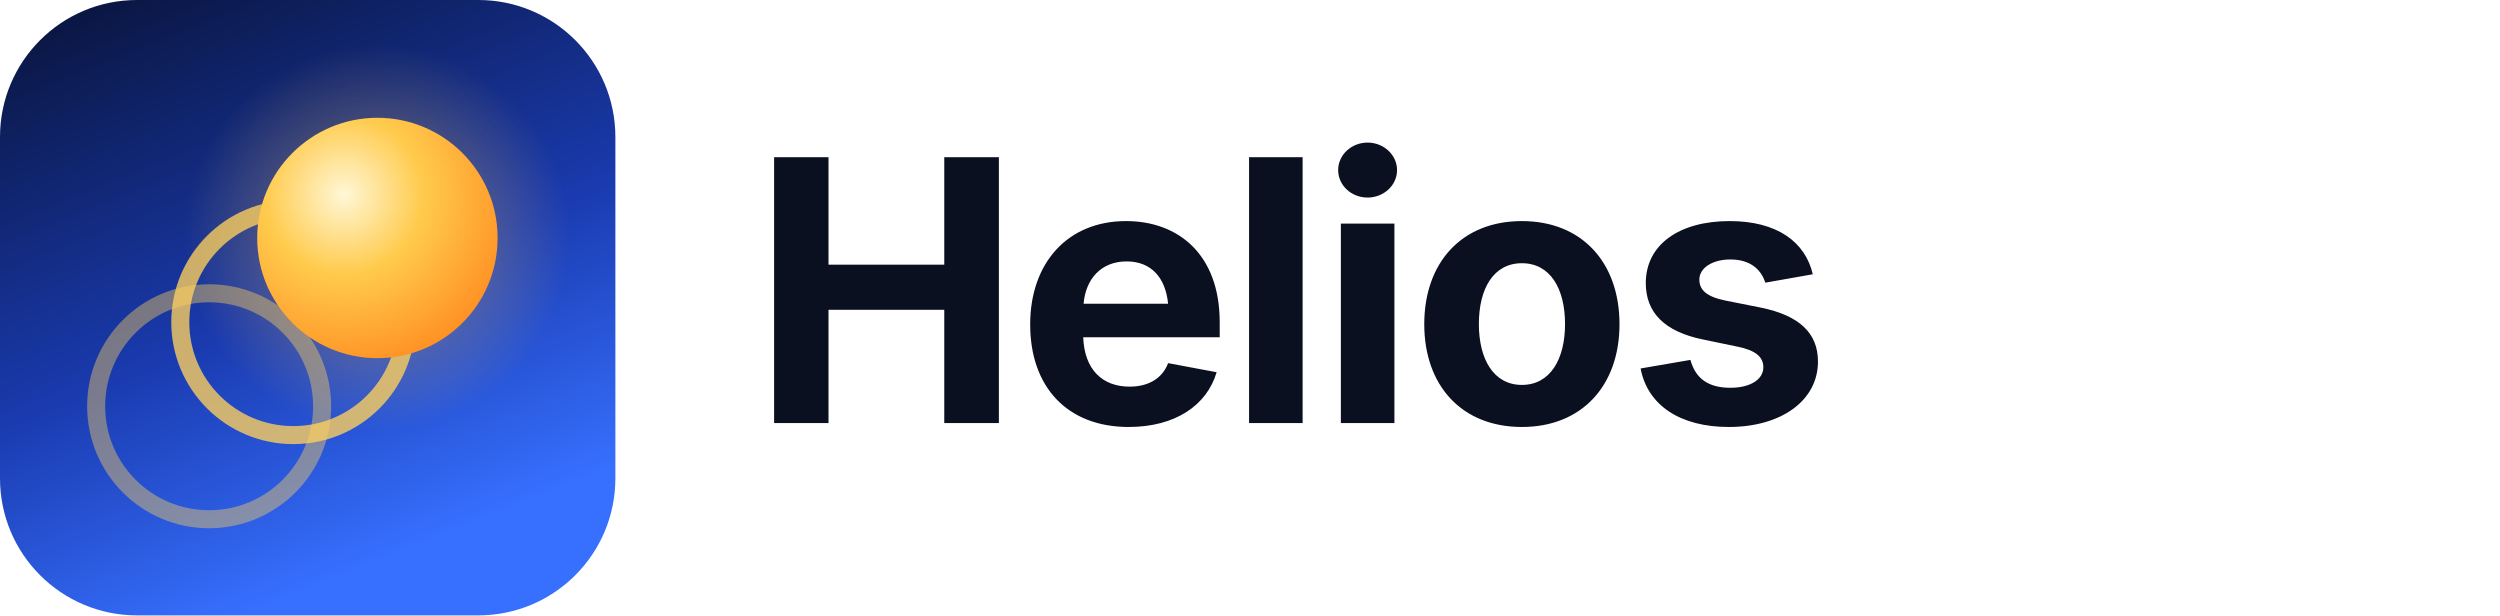
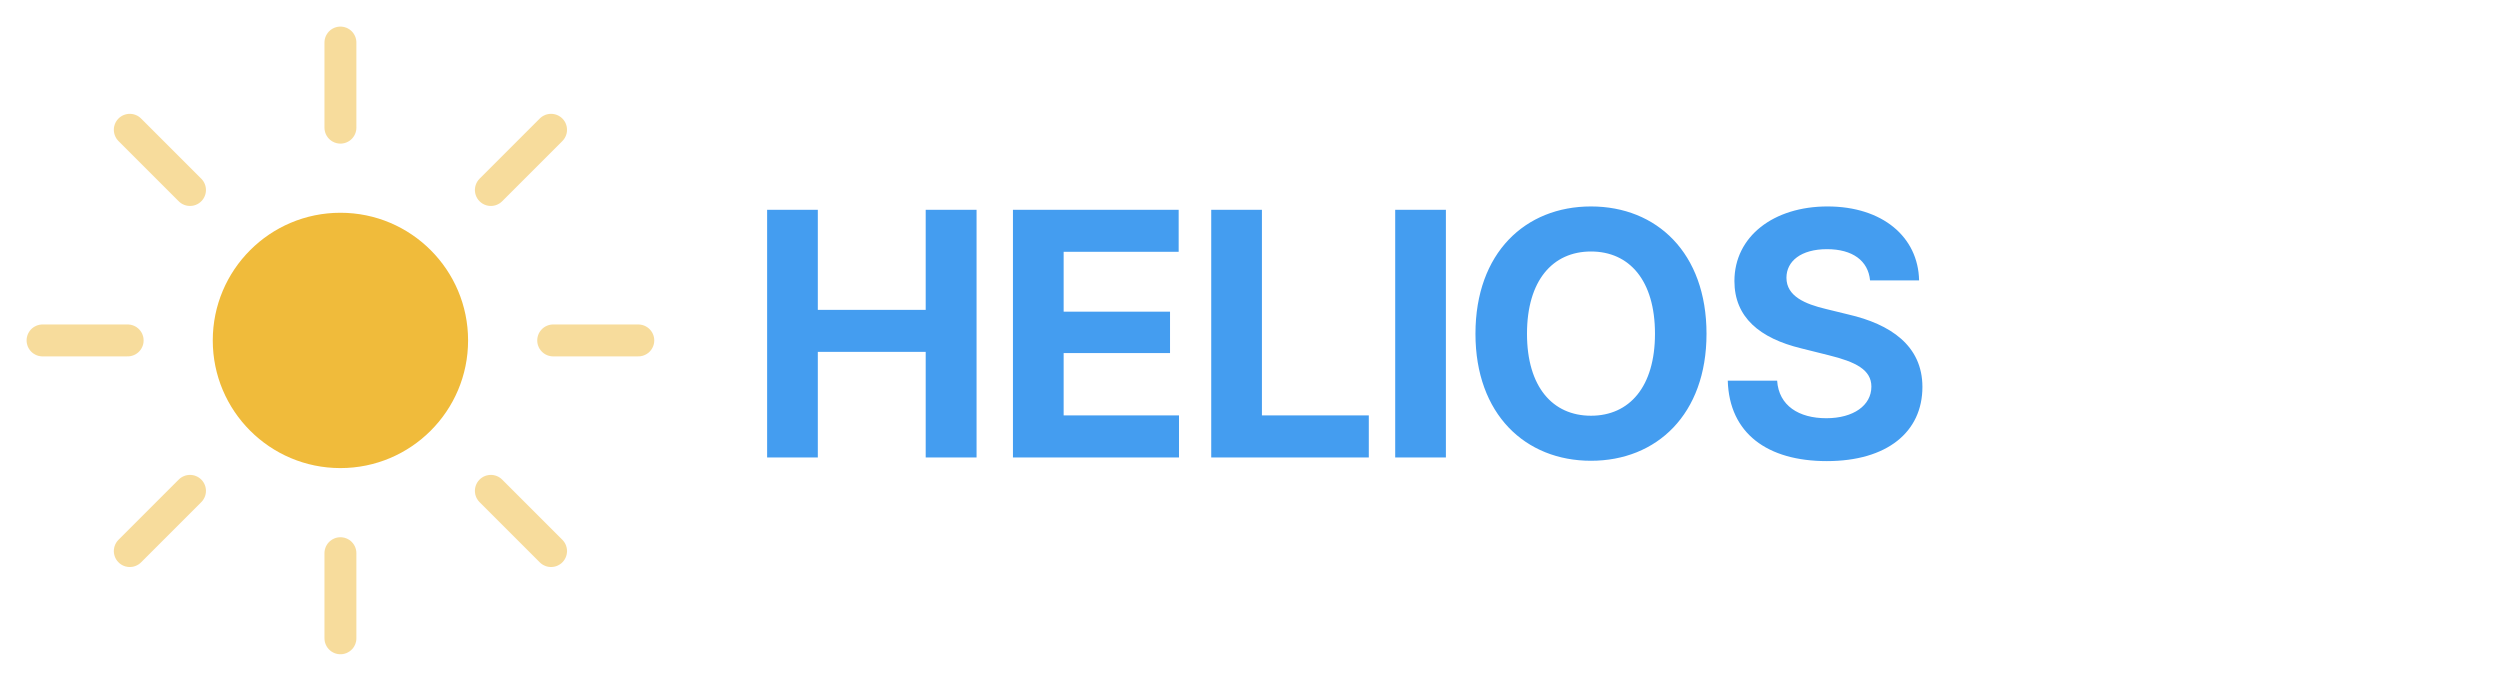
- <svg xmlns="http://www.w3.org/2000/svg" viewBox="0 0 520 128" width="520" height="128">
-   <defs>
-     <clipPath id="r">
-       <rect width="1024" height="1024" rx="228" />
-     </clipPath>
-   </defs>
-   <g transform="translate(0 0) scale(0.125)" clip-path="url(#r)">
-     <defs>
-       <linearGradient id="hbg" x1="0" y1="0" x2="0.4" y2="1">
-         <stop offset="0" stop-color="#081236" />
-         <stop offset="0.6" stop-color="#1A3BB0" />
-         <stop offset="1" stop-color="#3770FF" />
-       </linearGradient>
-       <radialGradient id="hsun" cx="0.36" cy="0.32" r="0.78">
-         <stop offset="0" stop-color="#FFF7D6" />
-         <stop offset="0.42" stop-color="#FFCB4D" />
-         <stop offset="1" stop-color="#FF8A1F" />
-       </radialGradient>
-       <radialGradient id="hglow" cx="0.5" cy="0.5" r="0.5">
-         <stop offset="0.55" stop-color="#FFC24A" stop-opacity="0.22" />
-         <stop offset="1" stop-color="#FFC24A" stop-opacity="0" />
-       </radialGradient>
-     </defs>
-     <rect width="1024" height="1024" fill="url(#hbg)" />
-     <circle cx="628" cy="396" r="320" fill="url(#hglow)" />
-     <circle cx="348" cy="676" r="188" fill="none" stroke="#FFD15C" stroke-opacity="0.42" stroke-width="30" />
-     <circle cx="488" cy="536" r="188" fill="none" stroke="#FFD15C" stroke-opacity="0.78" stroke-width="30" />
-     <circle cx="628" cy="396" r="200" fill="url(#hsun)" />
+ <svg xmlns="http://www.w3.org/2000/svg" viewBox="0 0 470 128" width="470" height="128">
+   <g stroke="#F0BB3B" stroke-width="6.0" stroke-linecap="round" stroke-opacity="0.5">
+     <line x1="104.00" y1="64.00" x2="120.00" y2="64.00" />
+     <line x1="92.28" y1="92.28" x2="103.60" y2="103.60" />
+     <line x1="64.00" y1="104.00" x2="64.00" y2="120.00" />
+     <line x1="35.72" y1="92.28" x2="24.40" y2="103.60" />
+     <line x1="24.00" y1="64.00" x2="8.00" y2="64.00" />
+     <line x1="35.72" y1="35.72" x2="24.40" y2="24.40" />
+     <line x1="64.00" y1="24.00" x2="64.00" y2="8.00" />
+     <line x1="92.28" y1="35.72" x2="103.60" y2="24.40" />
  </g>
-   <text x="156" y="88" font-family="-apple-system, BlinkMacSystemFont, 'Segoe UI', Inter, Roboto, sans-serif" font-size="76" font-weight="700" letter-spacing="-1.5" fill="#0B1020">Helios</text>
+   <circle cx="64" cy="64" r="24" fill="#F0BB3B" />
+   <text x="140" y="86" font-family="'Space Grotesk', 'Space Grotesk Fallback', system-ui, -apple-system, sans-serif" font-size="64" font-weight="700" letter-spacing="-1.6" fill="#449DF0">HELIOS</text>
</svg>
